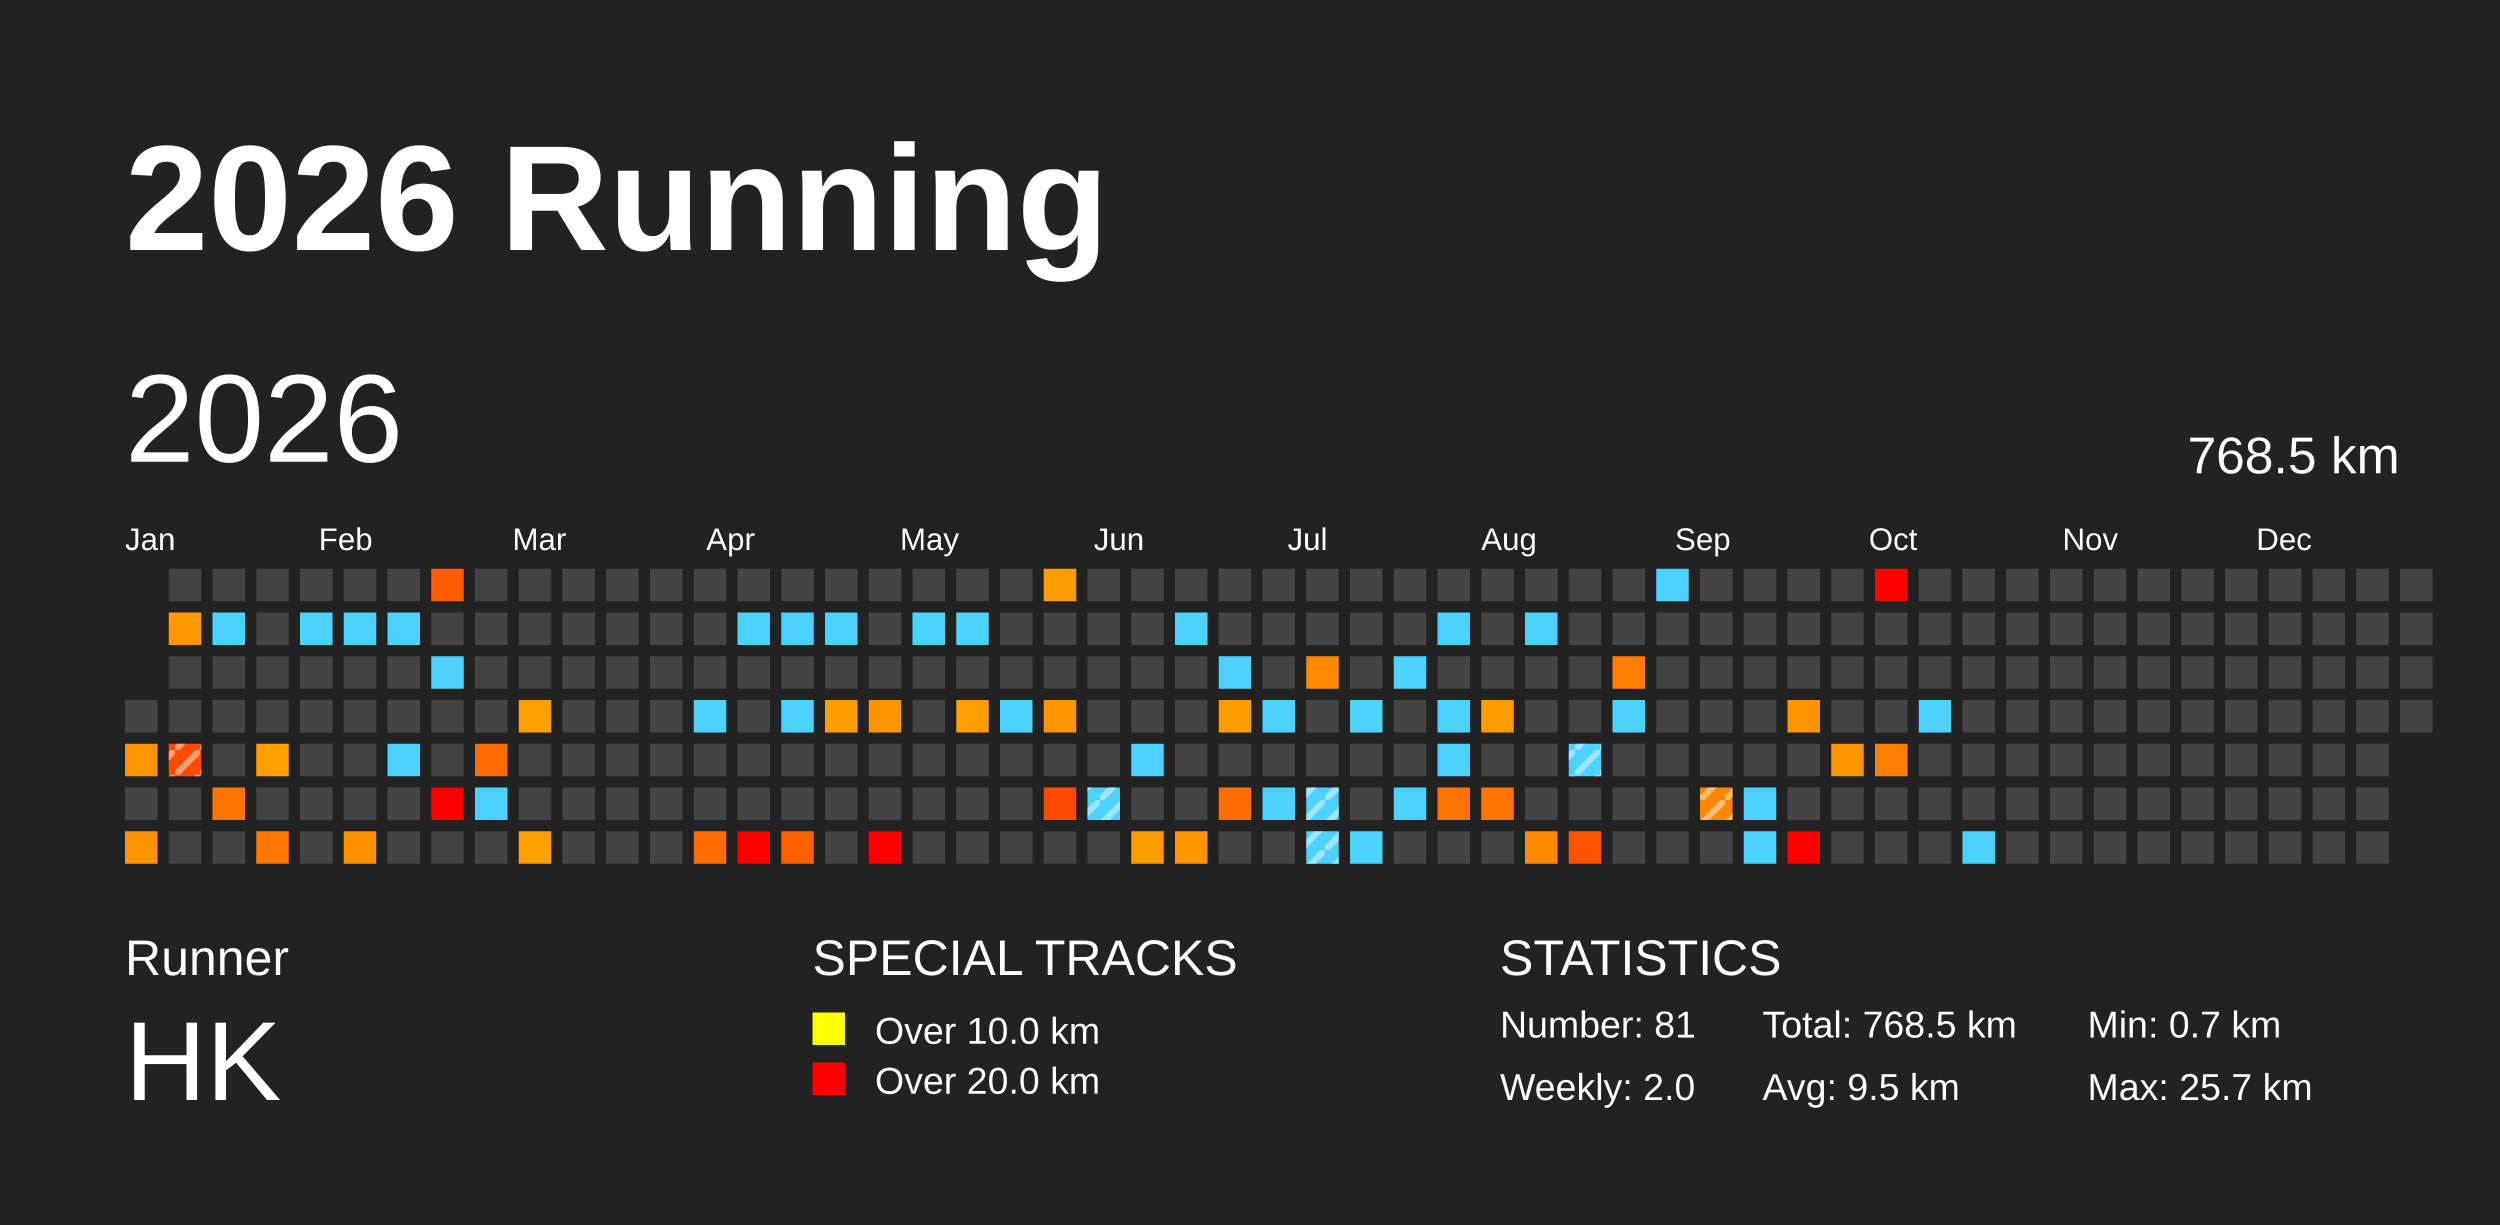
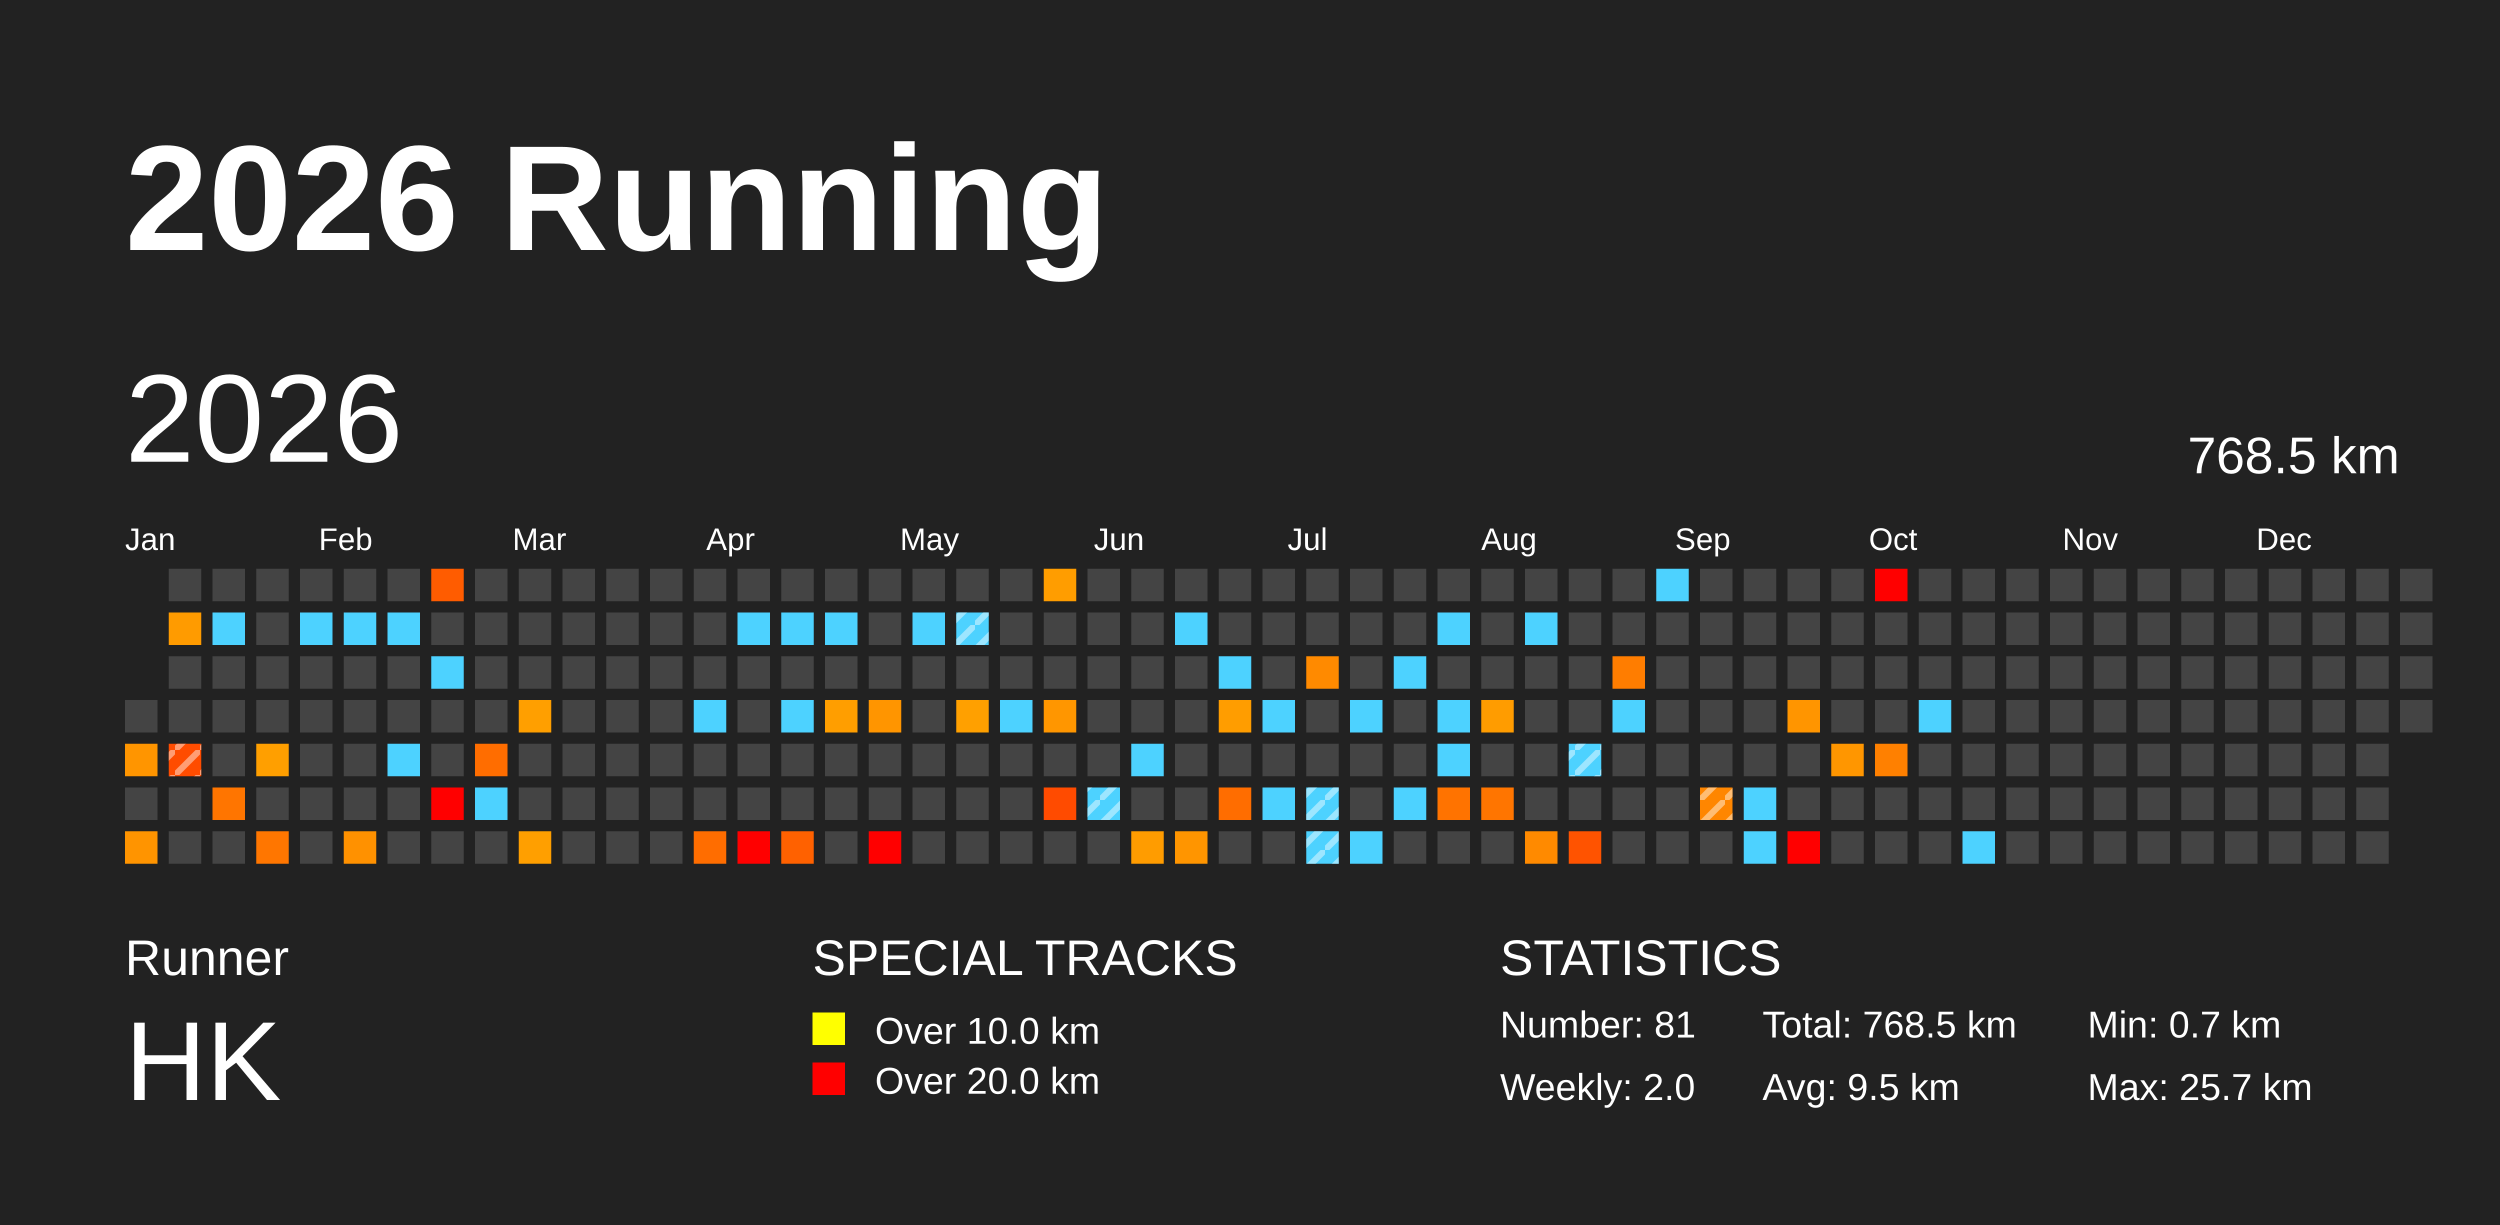
<svg xmlns="http://www.w3.org/2000/svg" baseProfile="full" height="98mm" version="1.1" viewBox="0,0,200,98" width="200mm">
  <defs>
    <pattern height="2" id="indoor-stripe" patternUnits="userSpaceOnUse" width="2">
      <line stroke="white" stroke-opacity="0.45" stroke-width="0.5" x1="0" x2="2" y1="2" y2="0" />
    </pattern>
  </defs>
  <rect fill="#222222" height="98" width="200" x="0" y="0" />
  <text fill="#FFFFFF" style="font-size:12px; font-family:Arial; font-weight:bold;" x="10" y="20">2026 Running</text>
  <text fill="#FFFFFF" style="font-size:4px; font-family:Arial" x="10" y="78">Runner</text>
  <text fill="#FFFFFF" style="font-size:9px; font-family:Arial" x="10" y="88">HK</text>
  <text fill="#FFFFFF" style="font-size:4px; font-family:Arial" x="65" y="78">SPECIAL TRACKS</text>
  <rect fill="yellow" height="2.6" width="2.6" x="65" y="81" />
  <text fill="#FFFFFF" style="font-size:3px; font-family:Arial" x="70" y="83.5">Over 10.0 km</text>
  <rect fill="red" height="2.6" width="2.6" x="65" y="85" />
  <text fill="#FFFFFF" style="font-size:3px; font-family:Arial" x="70" y="87.5">Over 20.0 km</text>
  <text fill="#FFFFFF" style="font-size:4px; font-family:Arial" x="120" y="78">STATISTICS</text>
  <text fill="#FFFFFF" style="font-size:3px; font-family:Arial" x="120" y="83">Number: 81</text>
  <text fill="#FFFFFF" style="font-size:3px; font-family:Arial" x="120" y="88">Weekly: 2.0</text>
  <text fill="#FFFFFF" style="font-size:3px; font-family:Arial" x="141" y="83">Total: 768.5 km</text>
  <text fill="#FFFFFF" style="font-size:3px; font-family:Arial" x="141" y="88">Avg: 9.5 km</text>
  <text fill="#FFFFFF" style="font-size:3px; font-family:Arial" x="167" y="83">Min: 0.7 km</text>
  <text fill="#FFFFFF" style="font-size:3px; font-family:Arial" x="167" y="88">Max: 25.7 km</text>
  <text dominant-baseline="hanging" fill="#FFFFFF" style="font-size:10.0px; font-family:Arial;" x="10" y="30">2026</text>
  <text dominant-baseline="hanging" fill="#FFFFFF" style="font-size:4.125px; font-family:Arial;" x="175" y="35">768.5 km</text>
  <text fill="#FFFFFF" style="font-size:2.5px; font-family:Arial" x="10.0" y="44">Jan</text>
  <text fill="#FFFFFF" style="font-size:2.5px; font-family:Arial" x="25.5" y="44">Feb</text>
  <text fill="#FFFFFF" style="font-size:2.5px; font-family:Arial" x="41.0" y="44">Mar</text>
  <text fill="#FFFFFF" style="font-size:2.5px; font-family:Arial" x="56.5" y="44">Apr</text>
  <text fill="#FFFFFF" style="font-size:2.5px; font-family:Arial" x="72.0" y="44">May</text>
  <text fill="#FFFFFF" style="font-size:2.5px; font-family:Arial" x="87.5" y="44">Jun</text>
  <text fill="#FFFFFF" style="font-size:2.5px; font-family:Arial" x="103.0" y="44">Jul</text>
  <text fill="#FFFFFF" style="font-size:2.5px; font-family:Arial" x="118.5" y="44">Aug</text>
  <text fill="#FFFFFF" style="font-size:2.5px; font-family:Arial" x="134.0" y="44">Sep</text>
  <text fill="#FFFFFF" style="font-size:2.5px; font-family:Arial" x="149.5" y="44">Oct</text>
  <text fill="#FFFFFF" style="font-size:2.5px; font-family:Arial" x="165.0" y="44">Nov</text>
  <text fill="#FFFFFF" style="font-size:2.5px; font-family:Arial" x="180.5" y="44">Dec</text>
  <rect fill="#444444" height="2.6" width="2.6" x="10.0" y="56.0" />
  <rect fill="#ff9500" height="2.6" width="2.6" x="10.0" y="59.5" />
  <rect fill="#444444" height="2.6" width="2.6" x="10.0" y="63.0" />
  <rect fill="#ff9400" height="2.6" width="2.6" x="10.0" y="66.5" />
  <rect fill="#444444" height="2.6" width="2.6" x="13.5" y="45.5" />
  <rect fill="#ff9b00" height="2.6" width="2.6" x="13.5" y="49.0" />
  <rect fill="#444444" height="2.6" width="2.6" x="13.5" y="52.5" />
  <rect fill="#444444" height="2.6" width="2.6" x="13.5" y="56.0" />
  <rect fill="#ff4c00" height="2.6" width="2.6" x="13.5" y="59.5" />
  <rect fill="url(#indoor-stripe)" height="2.6" style="pointer-events: none;" width="2.6" x="13.5" y="59.5" />
  <rect fill="#444444" height="2.6" width="2.6" x="13.5" y="63.0" />
  <rect fill="#444444" height="2.6" width="2.6" x="13.5" y="66.5" />
  <rect fill="#444444" height="2.6" width="2.6" x="17.0" y="45.5" />
  <rect fill="#4dd2ff" height="2.6" width="2.6" x="17.0" y="49.0" />
  <rect fill="#444444" height="2.6" width="2.6" x="17.0" y="52.5" />
  <rect fill="#444444" height="2.6" width="2.6" x="17.0" y="56.0" />
  <rect fill="#444444" height="2.6" width="2.6" x="17.0" y="59.5" />
  <rect fill="#ff7500" height="2.6" width="2.6" x="17.0" y="63.0" />
  <rect fill="#444444" height="2.6" width="2.6" x="17.0" y="66.5" />
  <rect fill="#444444" height="2.6" width="2.6" x="20.5" y="45.5" />
  <rect fill="#444444" height="2.6" width="2.6" x="20.5" y="49.0" />
  <rect fill="#444444" height="2.6" width="2.6" x="20.5" y="52.5" />
  <rect fill="#444444" height="2.6" width="2.6" x="20.5" y="56.0" />
  <rect fill="#ff9f00" height="2.6" width="2.6" x="20.5" y="59.5" />
  <rect fill="#444444" height="2.6" width="2.6" x="20.5" y="63.0" />
  <rect fill="#ff7600" height="2.6" width="2.6" x="20.5" y="66.5" />
  <rect fill="#444444" height="2.6" width="2.6" x="24.0" y="45.5" />
  <rect fill="#4dd2ff" height="2.6" width="2.6" x="24.0" y="49.0" />
  <rect fill="#444444" height="2.6" width="2.6" x="24.0" y="52.5" />
  <rect fill="#444444" height="2.6" width="2.6" x="24.0" y="56.0" />
  <rect fill="#444444" height="2.6" width="2.6" x="24.0" y="59.5" />
  <rect fill="#444444" height="2.6" width="2.6" x="24.0" y="63.0" />
  <rect fill="#444444" height="2.6" width="2.6" x="24.0" y="66.5" />
  <rect fill="#444444" height="2.6" width="2.6" x="27.5" y="45.5" />
  <rect fill="#4dd2ff" height="2.6" width="2.6" x="27.5" y="49.0" />
  <rect fill="#444444" height="2.6" width="2.6" x="27.5" y="52.5" />
  <rect fill="#444444" height="2.6" width="2.6" x="27.5" y="56.0" />
  <rect fill="#444444" height="2.6" width="2.6" x="27.5" y="59.5" />
  <rect fill="#444444" height="2.6" width="2.6" x="27.5" y="63.0" />
  <rect fill="#ff9100" height="2.6" width="2.6" x="27.5" y="66.5" />
  <rect fill="#444444" height="2.6" width="2.6" x="31.0" y="45.5" />
  <rect fill="#4dd2ff" height="2.6" width="2.6" x="31.0" y="49.0" />
  <rect fill="#444444" height="2.6" width="2.6" x="31.0" y="52.5" />
  <rect fill="#444444" height="2.6" width="2.6" x="31.0" y="56.0" />
  <rect fill="#4dd2ff" height="2.6" width="2.6" x="31.0" y="59.5" />
  <rect fill="#444444" height="2.6" width="2.6" x="31.0" y="63.0" />
  <rect fill="#444444" height="2.6" width="2.6" x="31.0" y="66.5" />
  <rect fill="#ff5c00" height="2.6" width="2.6" x="34.5" y="45.5" />
  <rect fill="#444444" height="2.6" width="2.6" x="34.5" y="49.0" />
  <rect fill="#4dd2ff" height="2.6" width="2.6" x="34.5" y="52.5" />
  <rect fill="#444444" height="2.6" width="2.6" x="34.5" y="56.0" />
  <rect fill="#444444" height="2.6" width="2.6" x="34.5" y="59.5" />
  <rect fill="red" height="2.6" width="2.6" x="34.5" y="63.0" />
  <rect fill="#444444" height="2.6" width="2.6" x="34.5" y="66.5" />
  <rect fill="#444444" height="2.6" width="2.6" x="38.0" y="45.5" />
  <rect fill="#444444" height="2.6" width="2.6" x="38.0" y="49.0" />
  <rect fill="#444444" height="2.6" width="2.6" x="38.0" y="52.5" />
  <rect fill="#444444" height="2.6" width="2.6" x="38.0" y="56.0" />
  <rect fill="#ff6d00" height="2.6" width="2.6" x="38.0" y="59.5" />
  <rect fill="#4dd2ff" height="2.6" width="2.6" x="38.0" y="63.0" />
  <rect fill="#444444" height="2.6" width="2.6" x="38.0" y="66.5" />
  <rect fill="#444444" height="2.6" width="2.6" x="41.5" y="45.5" />
  <rect fill="#444444" height="2.6" width="2.6" x="41.5" y="49.0" />
  <rect fill="#444444" height="2.6" width="2.6" x="41.5" y="52.5" />
  <rect fill="#ff9f00" height="2.6" width="2.6" x="41.5" y="56.0" />
  <rect fill="#444444" height="2.6" width="2.6" x="41.5" y="59.5" />
  <rect fill="#444444" height="2.6" width="2.6" x="41.5" y="63.0" />
  <rect fill="#ff9f00" height="2.6" width="2.6" x="41.5" y="66.5" />
  <rect fill="#444444" height="2.6" width="2.6" x="45.0" y="45.5" />
  <rect fill="#444444" height="2.6" width="2.6" x="45.0" y="49.0" />
  <rect fill="#444444" height="2.6" width="2.6" x="45.0" y="52.5" />
  <rect fill="#444444" height="2.6" width="2.6" x="45.0" y="56.0" />
  <rect fill="#444444" height="2.6" width="2.6" x="45.0" y="59.5" />
  <rect fill="#444444" height="2.6" width="2.6" x="45.0" y="63.0" />
  <rect fill="#444444" height="2.6" width="2.6" x="45.0" y="66.5" />
  <rect fill="#444444" height="2.6" width="2.6" x="48.5" y="45.5" />
  <rect fill="#444444" height="2.6" width="2.6" x="48.5" y="49.0" />
  <rect fill="#444444" height="2.6" width="2.6" x="48.5" y="52.5" />
  <rect fill="#444444" height="2.6" width="2.6" x="48.5" y="56.0" />
  <rect fill="#444444" height="2.6" width="2.6" x="48.5" y="59.5" />
  <rect fill="#444444" height="2.6" width="2.6" x="48.5" y="63.0" />
  <rect fill="#444444" height="2.6" width="2.6" x="48.5" y="66.5" />
  <rect fill="#444444" height="2.6" width="2.6" x="52.0" y="45.5" />
  <rect fill="#444444" height="2.6" width="2.6" x="52.0" y="49.0" />
  <rect fill="#444444" height="2.6" width="2.6" x="52.0" y="52.5" />
  <rect fill="#444444" height="2.6" width="2.6" x="52.0" y="56.0" />
  <rect fill="#444444" height="2.6" width="2.6" x="52.0" y="59.5" />
  <rect fill="#444444" height="2.6" width="2.6" x="52.0" y="63.0" />
  <rect fill="#444444" height="2.6" width="2.6" x="52.0" y="66.5" />
  <rect fill="#444444" height="2.6" width="2.6" x="55.5" y="45.5" />
  <rect fill="#444444" height="2.6" width="2.6" x="55.5" y="49.0" />
  <rect fill="#444444" height="2.6" width="2.6" x="55.5" y="52.5" />
  <rect fill="#4dd2ff" height="2.6" width="2.6" x="55.5" y="56.0" />
  <rect fill="#444444" height="2.6" width="2.6" x="55.5" y="59.5" />
  <rect fill="#444444" height="2.6" width="2.6" x="55.5" y="63.0" />
  <rect fill="#ff6d00" height="2.6" width="2.6" x="55.5" y="66.5" />
  <rect fill="#444444" height="2.6" width="2.6" x="59.0" y="45.5" />
  <rect fill="#4dd2ff" height="2.6" width="2.6" x="59.0" y="49.0" />
  <rect fill="#444444" height="2.6" width="2.6" x="59.0" y="52.5" />
  <rect fill="#444444" height="2.6" width="2.6" x="59.0" y="56.0" />
  <rect fill="#444444" height="2.6" width="2.6" x="59.0" y="59.5" />
  <rect fill="#444444" height="2.6" width="2.6" x="59.0" y="63.0" />
  <rect fill="red" height="2.6" width="2.6" x="59.0" y="66.5" />
  <rect fill="#444444" height="2.6" width="2.6" x="62.5" y="45.5" />
  <rect fill="#4dd2ff" height="2.6" width="2.6" x="62.5" y="49.0" />
  <rect fill="#444444" height="2.6" width="2.6" x="62.5" y="52.5" />
  <rect fill="#4dd2ff" height="2.6" width="2.6" x="62.5" y="56.0" />
  <rect fill="#444444" height="2.6" width="2.6" x="62.5" y="59.5" />
  <rect fill="#444444" height="2.6" width="2.6" x="62.5" y="63.0" />
  <rect fill="#ff6100" height="2.6" width="2.6" x="62.5" y="66.5" />
  <rect fill="#444444" height="2.6" width="2.6" x="66.0" y="45.5" />
  <rect fill="#4dd2ff" height="2.6" width="2.6" x="66.0" y="49.0" />
  <rect fill="#444444" height="2.6" width="2.6" x="66.0" y="52.5" />
  <rect fill="#ff9e00" height="2.6" width="2.6" x="66.0" y="56.0" />
  <rect fill="#444444" height="2.6" width="2.6" x="66.0" y="59.5" />
  <rect fill="#444444" height="2.6" width="2.6" x="66.0" y="63.0" />
  <rect fill="#444444" height="2.6" width="2.6" x="66.0" y="66.5" />
  <rect fill="#444444" height="2.6" width="2.6" x="69.5" y="45.5" />
  <rect fill="#444444" height="2.6" width="2.6" x="69.5" y="49.0" />
  <rect fill="#444444" height="2.6" width="2.6" x="69.5" y="52.5" />
  <rect fill="#ff9500" height="2.6" width="2.6" x="69.5" y="56.0" />
  <rect fill="#444444" height="2.6" width="2.6" x="69.5" y="59.5" />
  <rect fill="#444444" height="2.6" width="2.6" x="69.5" y="63.0" />
  <rect fill="red" height="2.6" width="2.6" x="69.5" y="66.5" />
  <rect fill="#444444" height="2.6" width="2.6" x="73.0" y="45.5" />
  <rect fill="#4dd2ff" height="2.6" width="2.6" x="73.0" y="49.0" />
  <rect fill="#444444" height="2.6" width="2.6" x="73.0" y="52.5" />
  <rect fill="#444444" height="2.6" width="2.6" x="73.0" y="56.0" />
  <rect fill="#444444" height="2.6" width="2.6" x="73.0" y="59.5" />
  <rect fill="#444444" height="2.6" width="2.6" x="73.0" y="63.0" />
  <rect fill="#444444" height="2.6" width="2.6" x="73.0" y="66.5" />
  <rect fill="#444444" height="2.6" width="2.6" x="76.5" y="45.5" />
  <rect fill="#4dd2ff" height="2.6" width="2.6" x="76.5" y="49.0" />
+   <rect fill="url(#indoor-stripe)" height="2.6" style="pointer-events: none;" width="2.6" x="76.5" y="49.0" />
  <rect fill="#444444" height="2.6" width="2.6" x="76.5" y="52.5" />
  <rect fill="#ffa000" height="2.6" width="2.6" x="76.5" y="56.0" />
  <rect fill="#444444" height="2.6" width="2.6" x="76.5" y="59.5" />
  <rect fill="#444444" height="2.6" width="2.6" x="76.5" y="63.0" />
  <rect fill="#444444" height="2.6" width="2.6" x="76.5" y="66.5" />
  <rect fill="#444444" height="2.6" width="2.6" x="80.0" y="45.5" />
  <rect fill="#444444" height="2.6" width="2.6" x="80.0" y="49.0" />
  <rect fill="#444444" height="2.6" width="2.6" x="80.0" y="52.5" />
  <rect fill="#4dd2ff" height="2.6" width="2.6" x="80.0" y="56.0" />
  <rect fill="#444444" height="2.6" width="2.6" x="80.0" y="59.5" />
  <rect fill="#444444" height="2.6" width="2.6" x="80.0" y="63.0" />
  <rect fill="#444444" height="2.6" width="2.6" x="80.0" y="66.5" />
  <rect fill="#ff9d00" height="2.6" width="2.6" x="83.5" y="45.5" />
  <rect fill="#444444" height="2.6" width="2.6" x="83.5" y="49.0" />
  <rect fill="#444444" height="2.6" width="2.6" x="83.5" y="52.5" />
  <rect fill="#ff9600" height="2.6" width="2.6" x="83.5" y="56.0" />
  <rect fill="#444444" height="2.6" width="2.6" x="83.5" y="59.5" />
  <rect fill="#ff4b00" height="2.6" width="2.6" x="83.5" y="63.0" />
  <rect fill="#444444" height="2.6" width="2.6" x="83.5" y="66.5" />
  <rect fill="#444444" height="2.6" width="2.6" x="87.0" y="45.5" />
  <rect fill="#444444" height="2.6" width="2.6" x="87.0" y="49.0" />
  <rect fill="#444444" height="2.6" width="2.6" x="87.0" y="52.5" />
  <rect fill="#444444" height="2.6" width="2.6" x="87.0" y="56.0" />
  <rect fill="#444444" height="2.6" width="2.6" x="87.0" y="59.5" />
  <rect fill="#4dd2ff" height="2.6" width="2.6" x="87.0" y="63.0" />
  <rect fill="url(#indoor-stripe)" height="2.6" style="pointer-events: none;" width="2.6" x="87.0" y="63.0" />
  <rect fill="#444444" height="2.6" width="2.6" x="87.0" y="66.5" />
  <rect fill="#444444" height="2.6" width="2.6" x="90.5" y="45.5" />
  <rect fill="#444444" height="2.6" width="2.6" x="90.5" y="49.0" />
  <rect fill="#444444" height="2.6" width="2.6" x="90.5" y="52.5" />
  <rect fill="#444444" height="2.6" width="2.6" x="90.5" y="56.0" />
  <rect fill="#4dd2ff" height="2.6" width="2.6" x="90.5" y="59.5" />
  <rect fill="#444444" height="2.6" width="2.6" x="90.5" y="63.0" />
  <rect fill="#ff9c00" height="2.6" width="2.6" x="90.5" y="66.5" />
  <rect fill="#444444" height="2.6" width="2.6" x="94.0" y="45.5" />
  <rect fill="#4dd2ff" height="2.6" width="2.6" x="94.0" y="49.0" />
  <rect fill="#444444" height="2.6" width="2.6" x="94.0" y="52.5" />
  <rect fill="#444444" height="2.6" width="2.6" x="94.0" y="56.0" />
  <rect fill="#444444" height="2.6" width="2.6" x="94.0" y="59.5" />
  <rect fill="#444444" height="2.6" width="2.6" x="94.0" y="63.0" />
  <rect fill="#ff9500" height="2.6" width="2.6" x="94.0" y="66.5" />
  <rect fill="#444444" height="2.6" width="2.6" x="97.5" y="45.5" />
  <rect fill="#444444" height="2.6" width="2.6" x="97.5" y="49.0" />
  <rect fill="#4dd2ff" height="2.6" width="2.6" x="97.5" y="52.5" />
  <rect fill="#ff9d00" height="2.6" width="2.6" x="97.5" y="56.0" />
  <rect fill="#444444" height="2.6" width="2.6" x="97.5" y="59.5" />
  <rect fill="#ff6d00" height="2.6" width="2.6" x="97.5" y="63.0" />
  <rect fill="#444444" height="2.6" width="2.6" x="97.5" y="66.5" />
  <rect fill="#444444" height="2.6" width="2.6" x="101.0" y="45.5" />
  <rect fill="#444444" height="2.6" width="2.6" x="101.0" y="49.0" />
  <rect fill="#444444" height="2.6" width="2.6" x="101.0" y="52.5" />
  <rect fill="#4dd2ff" height="2.6" width="2.6" x="101.0" y="56.0" />
  <rect fill="#444444" height="2.6" width="2.6" x="101.0" y="59.5" />
  <rect fill="#4dd2ff" height="2.6" width="2.6" x="101.0" y="63.0" />
  <rect fill="#444444" height="2.6" width="2.6" x="101.0" y="66.5" />
  <rect fill="#444444" height="2.6" width="2.6" x="104.5" y="45.5" />
  <rect fill="#444444" height="2.6" width="2.6" x="104.5" y="49.0" />
  <rect fill="#ff8a00" height="2.6" width="2.6" x="104.5" y="52.5" />
  <rect fill="#444444" height="2.6" width="2.6" x="104.5" y="56.0" />
  <rect fill="#444444" height="2.6" width="2.6" x="104.5" y="59.5" />
  <rect fill="#4dd2ff" height="2.6" width="2.6" x="104.5" y="63.0" />
  <rect fill="url(#indoor-stripe)" height="2.6" style="pointer-events: none;" width="2.6" x="104.5" y="63.0" />
  <rect fill="#4dd2ff" height="2.6" width="2.6" x="104.5" y="66.5" />
  <rect fill="url(#indoor-stripe)" height="2.6" style="pointer-events: none;" width="2.6" x="104.5" y="66.5" />
  <rect fill="#444444" height="2.6" width="2.6" x="108.0" y="45.5" />
  <rect fill="#444444" height="2.6" width="2.6" x="108.0" y="49.0" />
  <rect fill="#444444" height="2.6" width="2.6" x="108.0" y="52.5" />
  <rect fill="#4dd2ff" height="2.6" width="2.6" x="108.0" y="56.0" />
  <rect fill="#444444" height="2.6" width="2.6" x="108.0" y="59.5" />
  <rect fill="#444444" height="2.6" width="2.6" x="108.0" y="63.0" />
  <rect fill="#4dd2ff" height="2.6" width="2.6" x="108.0" y="66.5" />
  <rect fill="#444444" height="2.6" width="2.6" x="111.5" y="45.5" />
  <rect fill="#444444" height="2.6" width="2.6" x="111.5" y="49.0" />
  <rect fill="#4dd2ff" height="2.6" width="2.6" x="111.5" y="52.5" />
  <rect fill="#444444" height="2.6" width="2.6" x="111.5" y="56.0" />
  <rect fill="#444444" height="2.6" width="2.6" x="111.5" y="59.5" />
  <rect fill="#4dd2ff" height="2.6" width="2.6" x="111.5" y="63.0" />
  <rect fill="#444444" height="2.6" width="2.6" x="111.5" y="66.5" />
  <rect fill="#444444" height="2.6" width="2.6" x="115.0" y="45.5" />
  <rect fill="#4dd2ff" height="2.6" width="2.6" x="115.0" y="49.0" />
  <rect fill="#444444" height="2.6" width="2.6" x="115.0" y="52.5" />
  <rect fill="#4dd2ff" height="2.6" width="2.6" x="115.0" y="56.0" />
  <rect fill="#4dd2ff" height="2.6" width="2.6" x="115.0" y="59.5" />
  <rect fill="#ff7300" height="2.6" width="2.6" x="115.0" y="63.0" />
  <rect fill="#444444" height="2.6" width="2.6" x="115.0" y="66.5" />
  <rect fill="#444444" height="2.6" width="2.6" x="118.5" y="45.5" />
  <rect fill="#444444" height="2.6" width="2.6" x="118.5" y="49.0" />
  <rect fill="#444444" height="2.6" width="2.6" x="118.5" y="52.5" />
  <rect fill="#ff9c00" height="2.6" width="2.6" x="118.5" y="56.0" />
  <rect fill="#444444" height="2.6" width="2.6" x="118.5" y="59.5" />
  <rect fill="#ff7500" height="2.6" width="2.6" x="118.5" y="63.0" />
  <rect fill="#444444" height="2.6" width="2.6" x="118.5" y="66.5" />
  <rect fill="#444444" height="2.6" width="2.6" x="122.0" y="45.5" />
  <rect fill="#4dd2ff" height="2.6" width="2.6" x="122.0" y="49.0" />
  <rect fill="#444444" height="2.6" width="2.6" x="122.0" y="52.5" />
  <rect fill="#444444" height="2.6" width="2.6" x="122.0" y="56.0" />
  <rect fill="#444444" height="2.6" width="2.6" x="122.0" y="59.5" />
  <rect fill="#444444" height="2.6" width="2.6" x="122.0" y="63.0" />
  <rect fill="#ff8a00" height="2.6" width="2.6" x="122.0" y="66.5" />
  <rect fill="#444444" height="2.6" width="2.6" x="125.5" y="45.5" />
  <rect fill="#444444" height="2.6" width="2.6" x="125.5" y="49.0" />
  <rect fill="#444444" height="2.6" width="2.6" x="125.5" y="52.5" />
  <rect fill="#444444" height="2.6" width="2.6" x="125.5" y="56.0" />
  <rect fill="#4dd2ff" height="2.6" width="2.6" x="125.5" y="59.5" />
  <rect fill="url(#indoor-stripe)" height="2.6" style="pointer-events: none;" width="2.6" x="125.5" y="59.5" />
  <rect fill="#444444" height="2.6" width="2.6" x="125.5" y="63.0" />
  <rect fill="#ff5300" height="2.6" width="2.6" x="125.5" y="66.5" />
  <rect fill="#444444" height="2.6" width="2.6" x="129.0" y="45.5" />
  <rect fill="#444444" height="2.6" width="2.6" x="129.0" y="49.0" />
  <rect fill="#ff7d00" height="2.6" width="2.6" x="129.0" y="52.5" />
  <rect fill="#4dd2ff" height="2.6" width="2.6" x="129.0" y="56.0" />
  <rect fill="#444444" height="2.6" width="2.6" x="129.0" y="59.5" />
  <rect fill="#444444" height="2.6" width="2.6" x="129.0" y="63.0" />
  <rect fill="#444444" height="2.6" width="2.6" x="129.0" y="66.5" />
  <rect fill="#4dd2ff" height="2.6" width="2.6" x="132.5" y="45.5" />
  <rect fill="#444444" height="2.6" width="2.6" x="132.5" y="49.0" />
  <rect fill="#444444" height="2.6" width="2.6" x="132.5" y="52.5" />
  <rect fill="#444444" height="2.6" width="2.6" x="132.5" y="56.0" />
  <rect fill="#444444" height="2.6" width="2.6" x="132.5" y="59.5" />
  <rect fill="#444444" height="2.6" width="2.6" x="132.5" y="63.0" />
  <rect fill="#444444" height="2.6" width="2.6" x="132.5" y="66.5" />
  <rect fill="#444444" height="2.6" width="2.6" x="136.0" y="45.5" />
  <rect fill="#444444" height="2.6" width="2.6" x="136.0" y="49.0" />
  <rect fill="#444444" height="2.6" width="2.6" x="136.0" y="52.5" />
  <rect fill="#444444" height="2.6" width="2.6" x="136.0" y="56.0" />
  <rect fill="#444444" height="2.6" width="2.6" x="136.0" y="59.5" />
  <rect fill="#ff8600" height="2.6" width="2.6" x="136.0" y="63.0" />
  <rect fill="url(#indoor-stripe)" height="2.6" style="pointer-events: none;" width="2.6" x="136.0" y="63.0" />
  <rect fill="#444444" height="2.6" width="2.6" x="136.0" y="66.5" />
  <rect fill="#444444" height="2.6" width="2.6" x="139.5" y="45.5" />
  <rect fill="#444444" height="2.6" width="2.6" x="139.5" y="49.0" />
  <rect fill="#444444" height="2.6" width="2.6" x="139.5" y="52.5" />
  <rect fill="#444444" height="2.6" width="2.6" x="139.5" y="56.0" />
  <rect fill="#444444" height="2.6" width="2.6" x="139.5" y="59.5" />
  <rect fill="#4dd2ff" height="2.6" width="2.6" x="139.5" y="63.0" />
  <rect fill="#4dd2ff" height="2.6" width="2.6" x="139.5" y="66.5" />
  <rect fill="#444444" height="2.6" width="2.6" x="143.0" y="45.5" />
  <rect fill="#444444" height="2.6" width="2.6" x="143.0" y="49.0" />
  <rect fill="#444444" height="2.6" width="2.6" x="143.0" y="52.5" />
  <rect fill="#ff9500" height="2.6" width="2.6" x="143.0" y="56.0" />
  <rect fill="#444444" height="2.6" width="2.6" x="143.0" y="59.5" />
  <rect fill="#444444" height="2.6" width="2.6" x="143.0" y="63.0" />
  <rect fill="red" height="2.6" width="2.6" x="143.0" y="66.5" />
  <rect fill="#444444" height="2.6" width="2.6" x="146.5" y="45.5" />
  <rect fill="#444444" height="2.6" width="2.6" x="146.5" y="49.0" />
  <rect fill="#444444" height="2.6" width="2.6" x="146.5" y="52.5" />
  <rect fill="#444444" height="2.6" width="2.6" x="146.5" y="56.0" />
  <rect fill="#ff9600" height="2.6" width="2.6" x="146.5" y="59.5" />
  <rect fill="#444444" height="2.6" width="2.6" x="146.5" y="63.0" />
  <rect fill="#444444" height="2.6" width="2.6" x="146.5" y="66.5" />
  <rect fill="red" height="2.6" width="2.6" x="150.0" y="45.5" />
  <rect fill="#444444" height="2.6" width="2.6" x="150.0" y="49.0" />
  <rect fill="#444444" height="2.6" width="2.6" x="150.0" y="52.5" />
  <rect fill="#444444" height="2.6" width="2.6" x="150.0" y="56.0" />
  <rect fill="#ff8000" height="2.6" width="2.6" x="150.0" y="59.5" />
  <rect fill="#444444" height="2.6" width="2.6" x="150.0" y="63.0" />
  <rect fill="#444444" height="2.6" width="2.6" x="150.0" y="66.5" />
  <rect fill="#444444" height="2.6" width="2.6" x="153.5" y="45.5" />
  <rect fill="#444444" height="2.6" width="2.6" x="153.5" y="49.0" />
  <rect fill="#444444" height="2.6" width="2.6" x="153.5" y="52.5" />
  <rect fill="#4dd2ff" height="2.6" width="2.6" x="153.5" y="56.0" />
  <rect fill="#444444" height="2.6" width="2.6" x="153.5" y="59.5" />
  <rect fill="#444444" height="2.6" width="2.6" x="153.5" y="63.0" />
  <rect fill="#444444" height="2.6" width="2.6" x="153.5" y="66.5" />
  <rect fill="#444444" height="2.6" width="2.6" x="157.0" y="45.5" />
  <rect fill="#444444" height="2.6" width="2.6" x="157.0" y="49.0" />
  <rect fill="#444444" height="2.6" width="2.6" x="157.0" y="52.5" />
  <rect fill="#444444" height="2.6" width="2.6" x="157.0" y="56.0" />
  <rect fill="#444444" height="2.6" width="2.6" x="157.0" y="59.5" />
  <rect fill="#444444" height="2.6" width="2.6" x="157.0" y="63.0" />
  <rect fill="#4dd2ff" height="2.6" width="2.6" x="157.0" y="66.5" />
  <rect fill="#444444" height="2.6" width="2.6" x="160.5" y="45.5" />
  <rect fill="#444444" height="2.6" width="2.6" x="160.5" y="49.0" />
  <rect fill="#444444" height="2.6" width="2.6" x="160.5" y="52.5" />
  <rect fill="#444444" height="2.6" width="2.6" x="160.5" y="56.0" />
  <rect fill="#444444" height="2.6" width="2.6" x="160.5" y="59.5" />
  <rect fill="#444444" height="2.6" width="2.6" x="160.5" y="63.0" />
  <rect fill="#444444" height="2.6" width="2.6" x="160.5" y="66.5" />
  <rect fill="#444444" height="2.6" width="2.6" x="164.0" y="45.5" />
  <rect fill="#444444" height="2.6" width="2.6" x="164.0" y="49.0" />
  <rect fill="#444444" height="2.6" width="2.6" x="164.0" y="52.5" />
  <rect fill="#444444" height="2.6" width="2.6" x="164.0" y="56.0" />
  <rect fill="#444444" height="2.6" width="2.6" x="164.0" y="59.5" />
  <rect fill="#444444" height="2.6" width="2.6" x="164.0" y="63.0" />
  <rect fill="#444444" height="2.6" width="2.6" x="164.0" y="66.5" />
  <rect fill="#444444" height="2.6" width="2.6" x="167.5" y="45.5" />
  <rect fill="#444444" height="2.6" width="2.6" x="167.5" y="49.0" />
  <rect fill="#444444" height="2.6" width="2.6" x="167.5" y="52.5" />
  <rect fill="#444444" height="2.6" width="2.6" x="167.5" y="56.0" />
  <rect fill="#444444" height="2.6" width="2.6" x="167.5" y="59.5" />
  <rect fill="#444444" height="2.6" width="2.6" x="167.5" y="63.0" />
  <rect fill="#444444" height="2.6" width="2.6" x="167.5" y="66.5" />
  <rect fill="#444444" height="2.6" width="2.6" x="171.0" y="45.5" />
  <rect fill="#444444" height="2.6" width="2.6" x="171.0" y="49.0" />
  <rect fill="#444444" height="2.6" width="2.6" x="171.0" y="52.5" />
  <rect fill="#444444" height="2.6" width="2.6" x="171.0" y="56.0" />
  <rect fill="#444444" height="2.6" width="2.6" x="171.0" y="59.5" />
  <rect fill="#444444" height="2.6" width="2.6" x="171.0" y="63.0" />
  <rect fill="#444444" height="2.6" width="2.6" x="171.0" y="66.5" />
  <rect fill="#444444" height="2.6" width="2.6" x="174.5" y="45.5" />
  <rect fill="#444444" height="2.6" width="2.6" x="174.5" y="49.0" />
  <rect fill="#444444" height="2.6" width="2.6" x="174.5" y="52.5" />
  <rect fill="#444444" height="2.6" width="2.6" x="174.5" y="56.0" />
  <rect fill="#444444" height="2.6" width="2.6" x="174.5" y="59.5" />
  <rect fill="#444444" height="2.6" width="2.6" x="174.5" y="63.0" />
  <rect fill="#444444" height="2.6" width="2.6" x="174.5" y="66.5" />
  <rect fill="#444444" height="2.6" width="2.6" x="178.0" y="45.5" />
  <rect fill="#444444" height="2.6" width="2.6" x="178.0" y="49.0" />
  <rect fill="#444444" height="2.6" width="2.6" x="178.0" y="52.5" />
  <rect fill="#444444" height="2.6" width="2.6" x="178.0" y="56.0" />
  <rect fill="#444444" height="2.6" width="2.6" x="178.0" y="59.5" />
  <rect fill="#444444" height="2.6" width="2.6" x="178.0" y="63.0" />
  <rect fill="#444444" height="2.6" width="2.6" x="178.0" y="66.5" />
  <rect fill="#444444" height="2.6" width="2.6" x="181.5" y="45.5" />
  <rect fill="#444444" height="2.6" width="2.6" x="181.5" y="49.0" />
  <rect fill="#444444" height="2.6" width="2.6" x="181.5" y="52.5" />
  <rect fill="#444444" height="2.6" width="2.6" x="181.5" y="56.0" />
  <rect fill="#444444" height="2.6" width="2.6" x="181.5" y="59.5" />
  <rect fill="#444444" height="2.6" width="2.6" x="181.5" y="63.0" />
  <rect fill="#444444" height="2.6" width="2.6" x="181.5" y="66.5" />
  <rect fill="#444444" height="2.6" width="2.6" x="185.0" y="45.5" />
  <rect fill="#444444" height="2.6" width="2.6" x="185.0" y="49.0" />
  <rect fill="#444444" height="2.6" width="2.6" x="185.0" y="52.5" />
  <rect fill="#444444" height="2.6" width="2.6" x="185.0" y="56.0" />
  <rect fill="#444444" height="2.6" width="2.6" x="185.0" y="59.5" />
  <rect fill="#444444" height="2.6" width="2.6" x="185.0" y="63.0" />
  <rect fill="#444444" height="2.6" width="2.6" x="185.0" y="66.5" />
  <rect fill="#444444" height="2.6" width="2.6" x="188.5" y="45.5" />
  <rect fill="#444444" height="2.6" width="2.6" x="188.5" y="49.0" />
  <rect fill="#444444" height="2.6" width="2.6" x="188.5" y="52.5" />
  <rect fill="#444444" height="2.6" width="2.6" x="188.5" y="56.0" />
  <rect fill="#444444" height="2.6" width="2.6" x="188.5" y="59.5" />
  <rect fill="#444444" height="2.6" width="2.6" x="188.5" y="63.0" />
  <rect fill="#444444" height="2.6" width="2.6" x="188.5" y="66.5" />
  <rect fill="#444444" height="2.6" width="2.6" x="192.0" y="45.5" />
  <rect fill="#444444" height="2.6" width="2.6" x="192.0" y="49.0" />
  <rect fill="#444444" height="2.6" width="2.6" x="192.0" y="52.5" />
  <rect fill="#444444" height="2.6" width="2.6" x="192.0" y="56.0" />
</svg>
